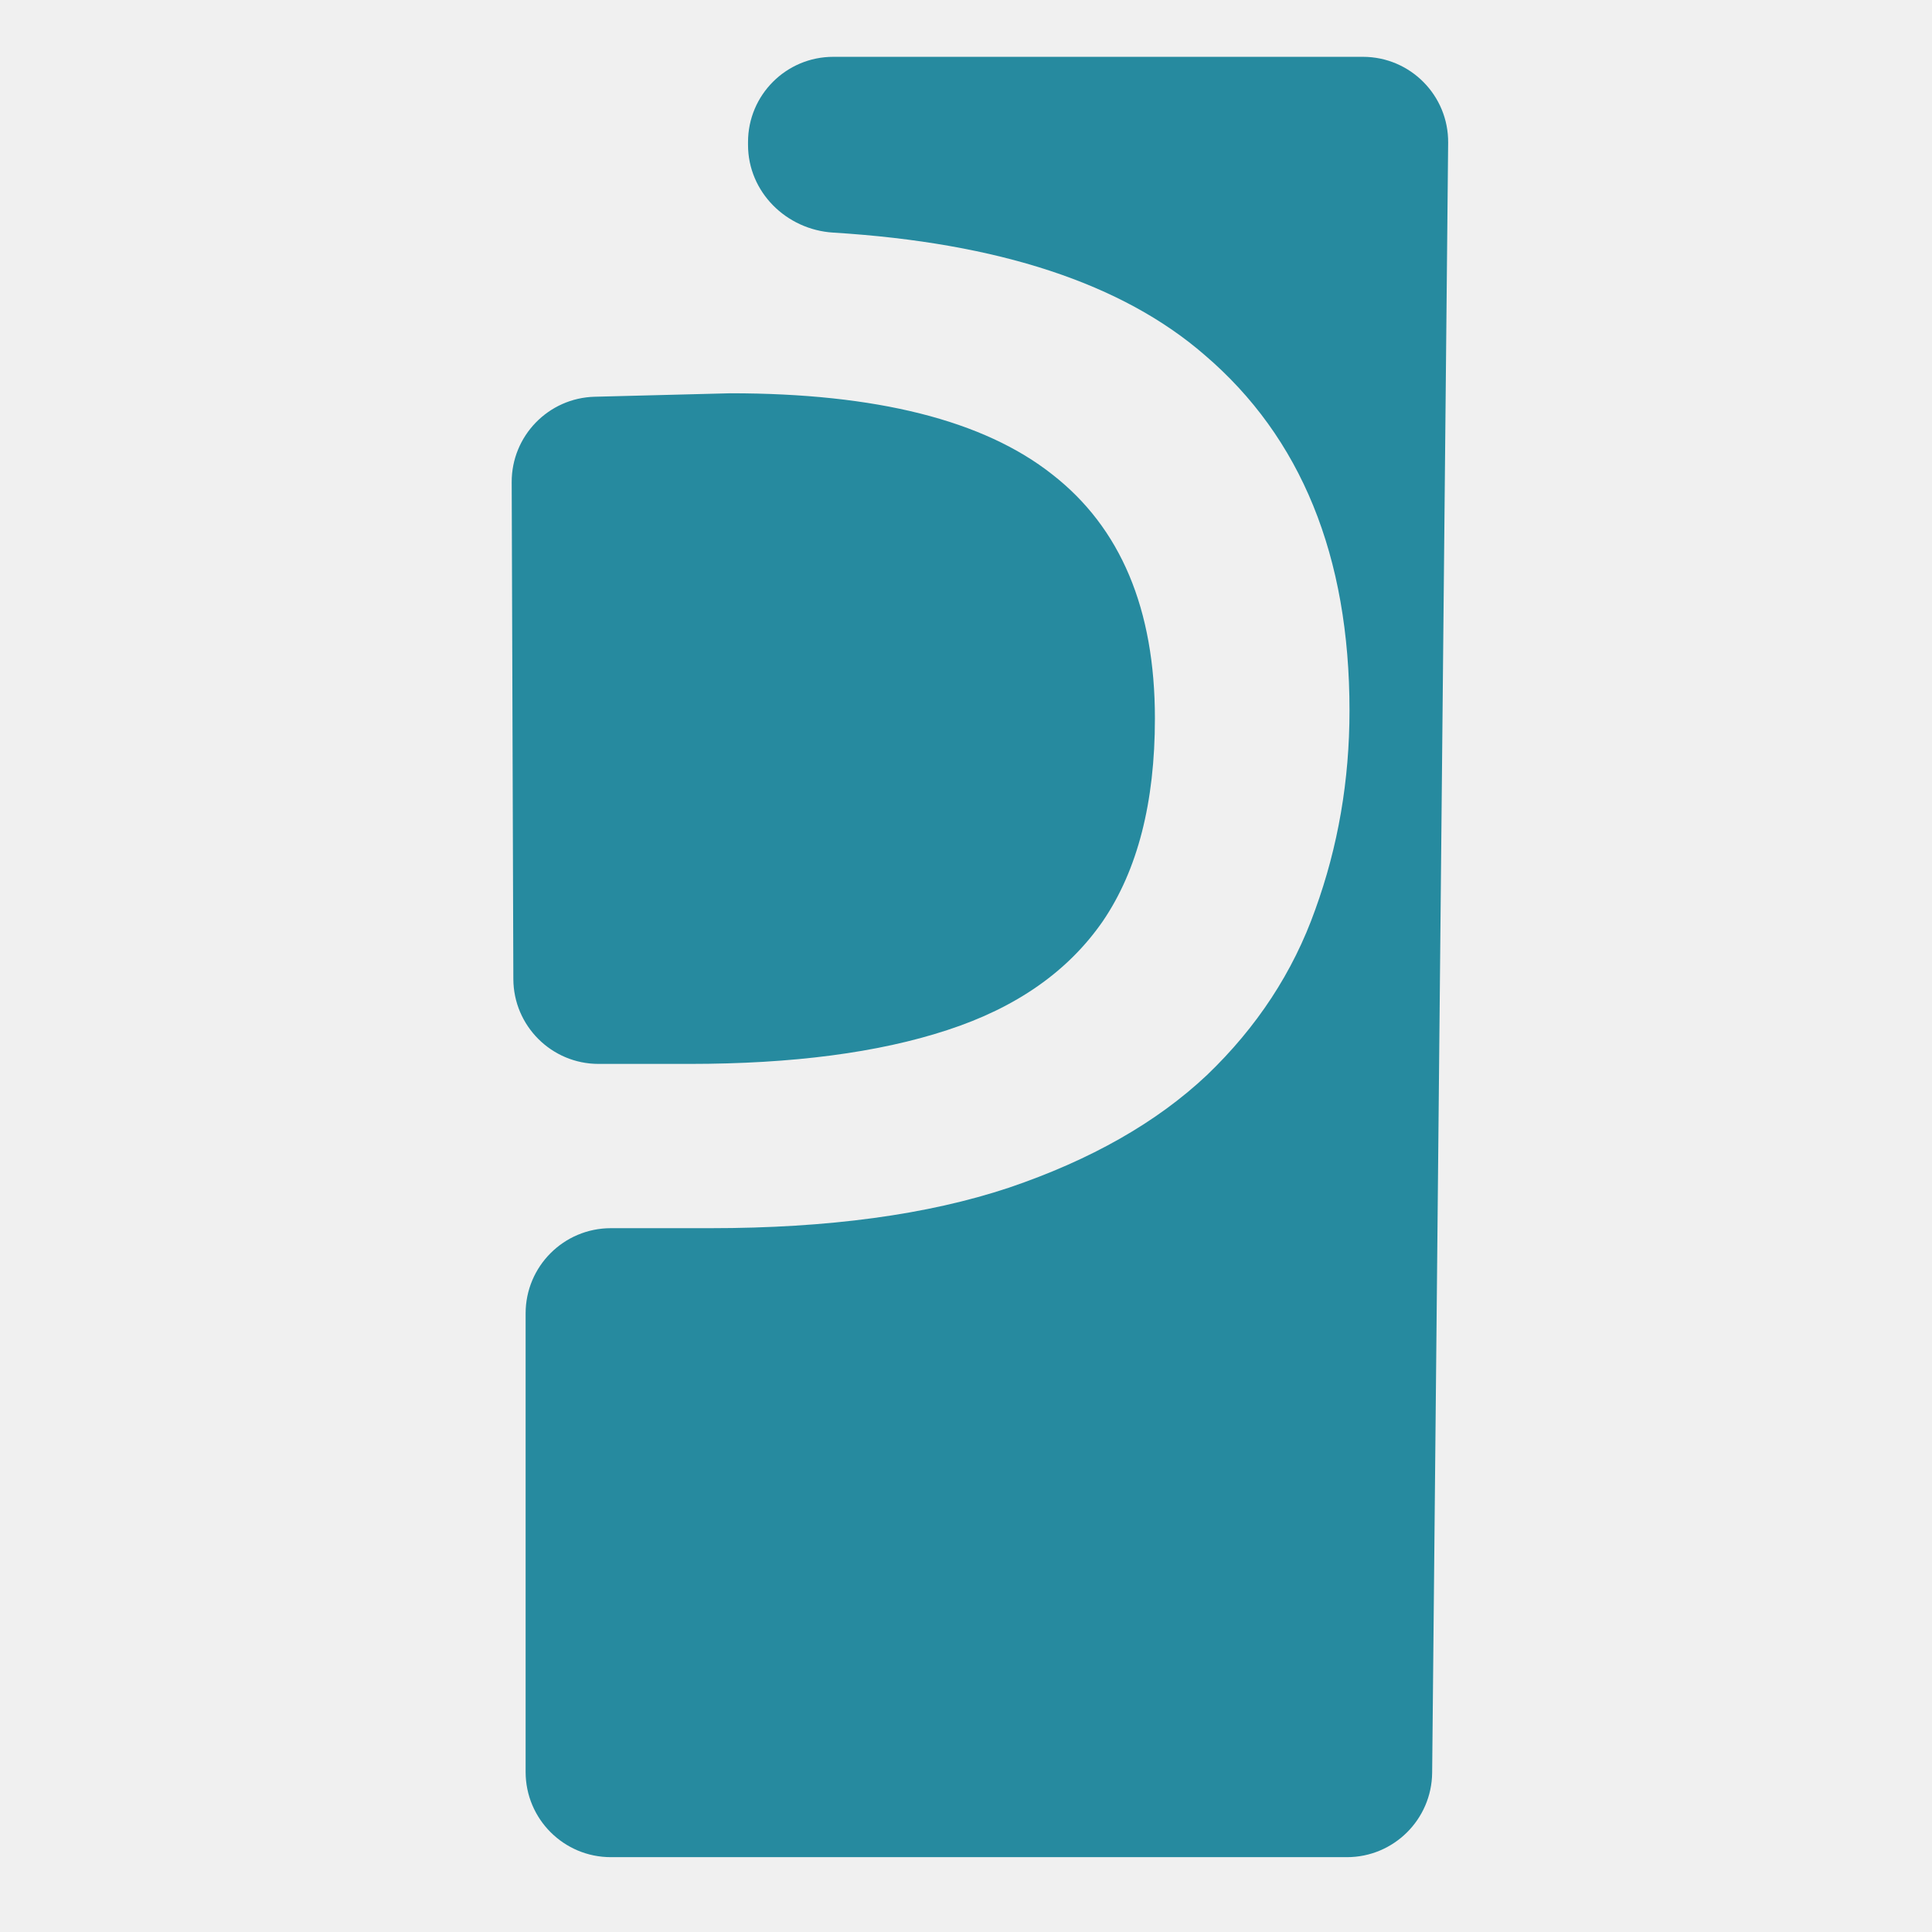
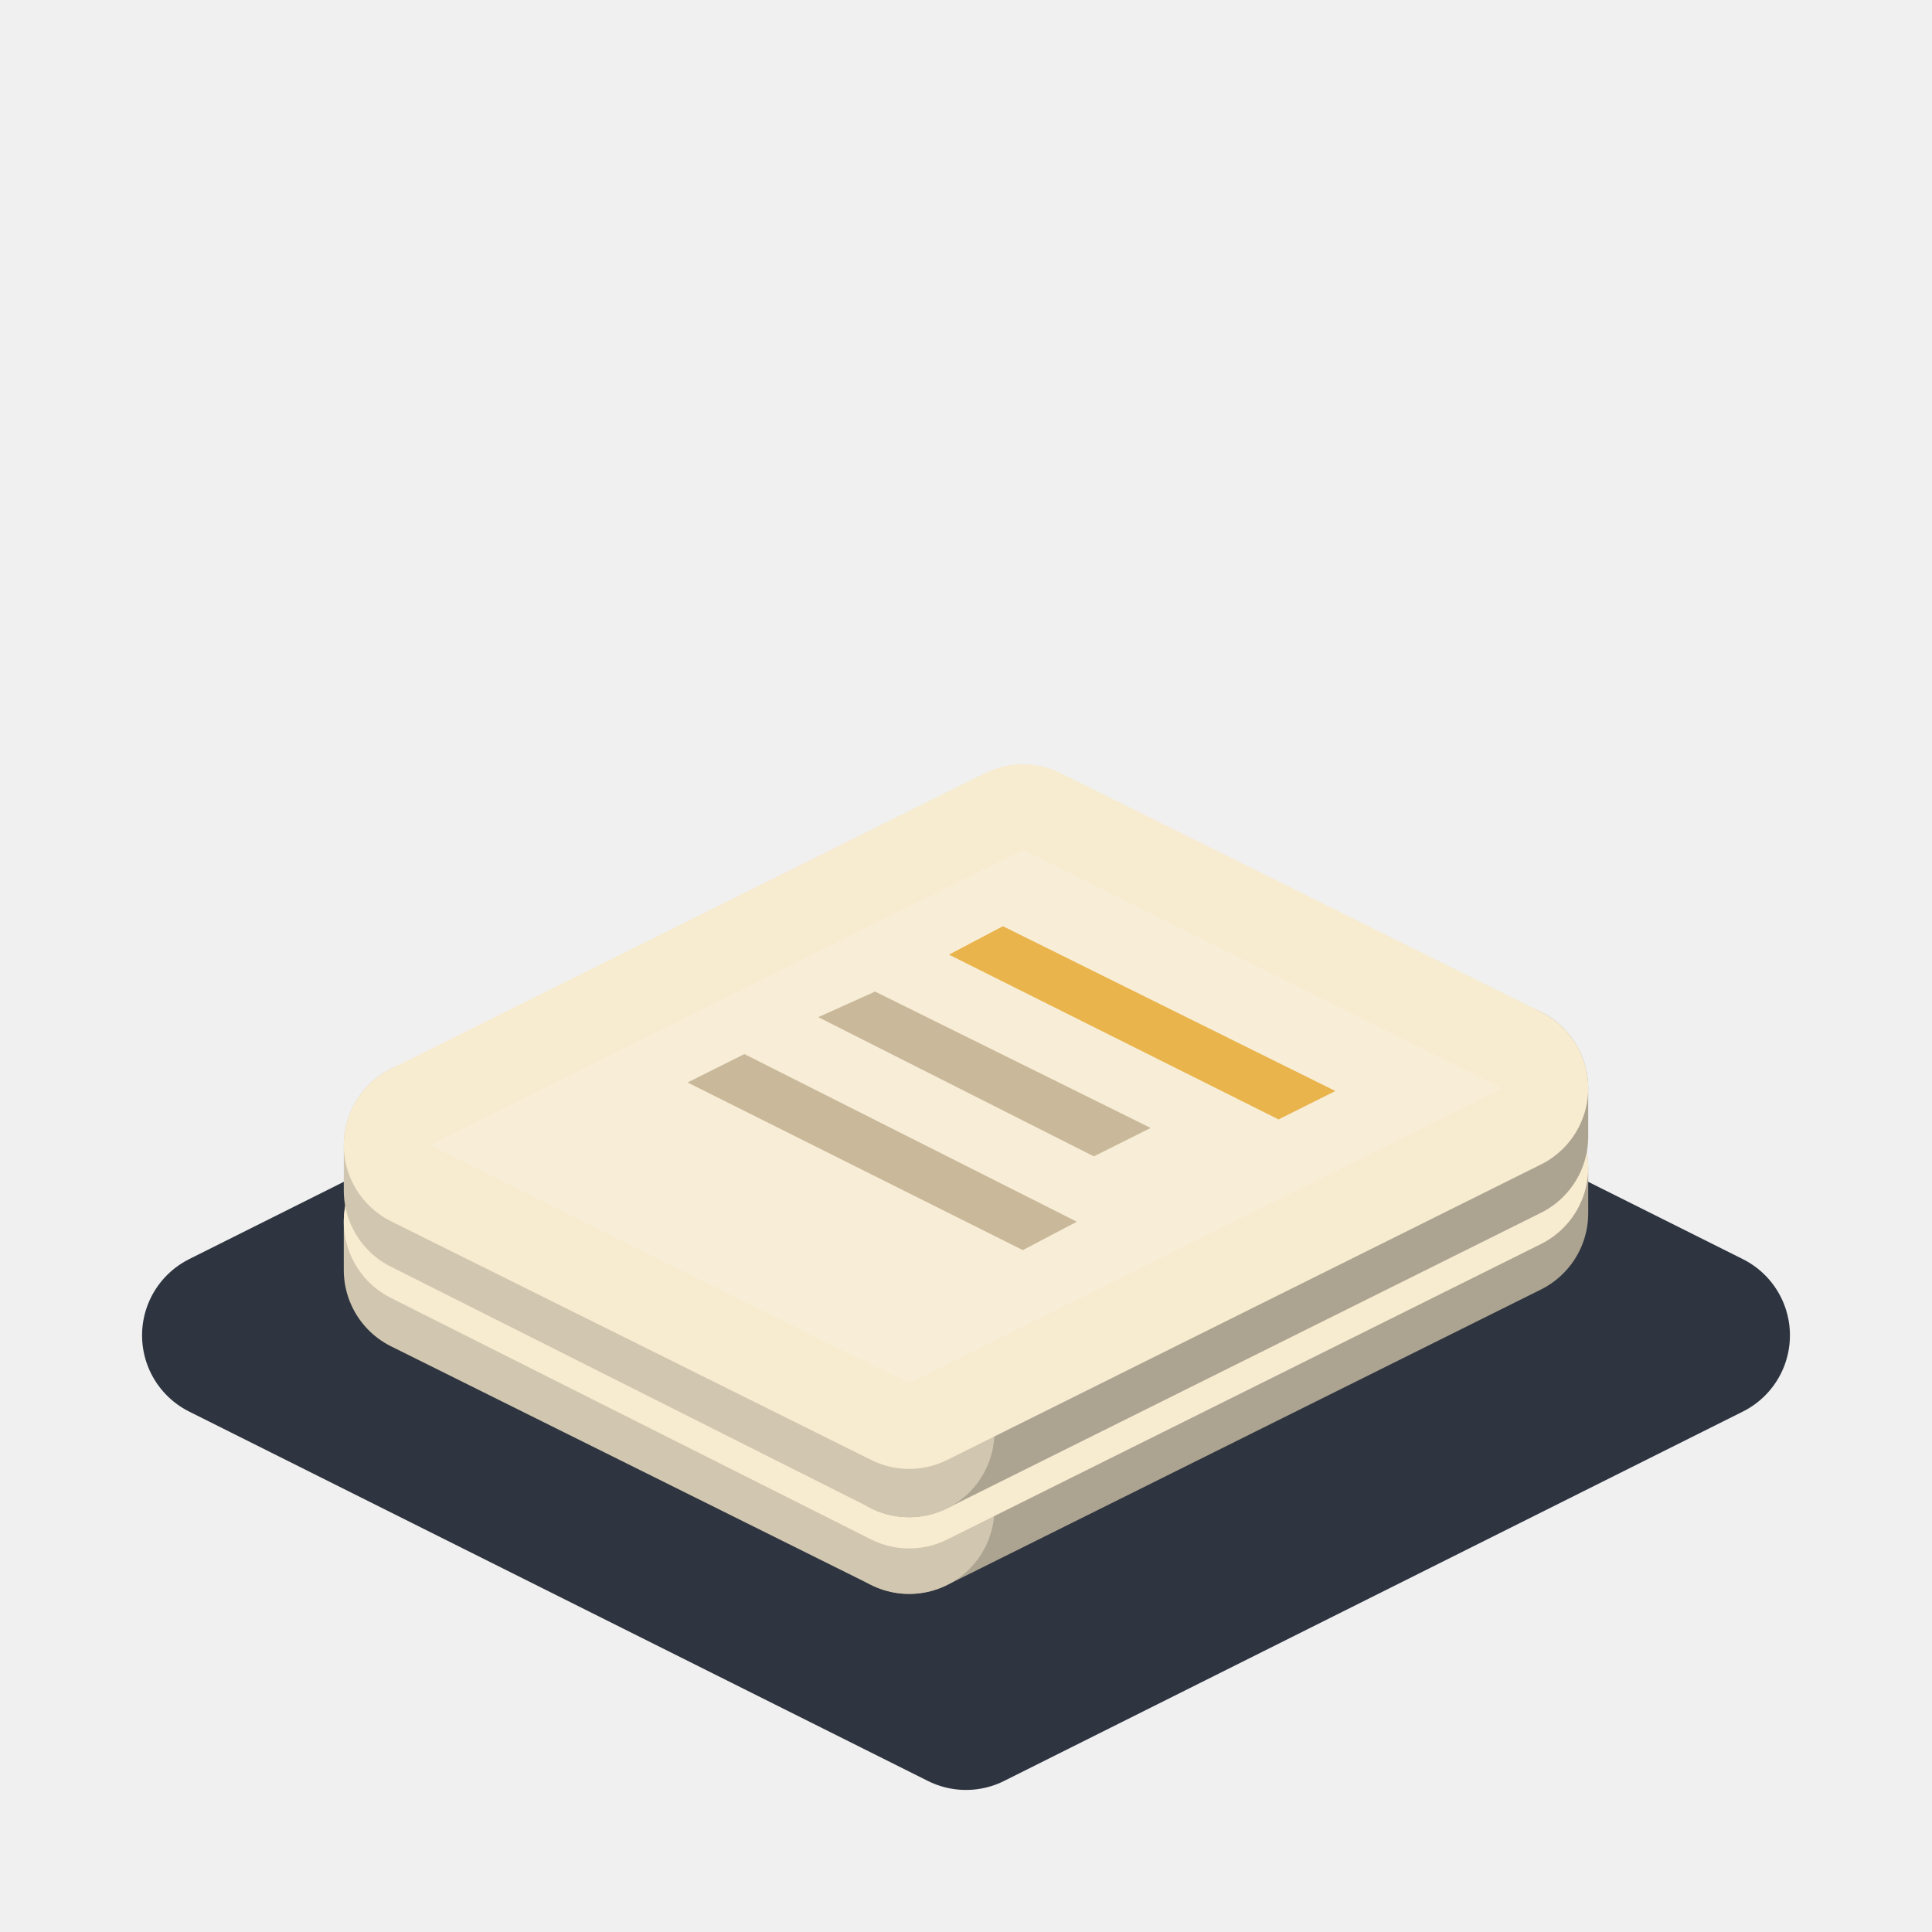
<svg xmlns="http://www.w3.org/2000/svg" width="68" height="68" viewBox="0 0 68 68" fill="none">
-   <path d="M26.328 5.099C26.328 6.756 27.674 8.086 29.328 8.187C35.147 8.544 39.505 9.98 42.4 12.495C45.798 15.399 47.498 19.571 47.498 25.01C47.498 27.465 47.096 29.802 46.291 32.02C45.513 34.211 44.242 36.152 42.478 37.842C40.713 39.505 38.392 40.825 35.512 41.802C32.658 42.753 29.156 43.228 25.005 43.228H21.5C19.843 43.228 18.5 44.571 18.5 46.228V62.366C18.5 64.023 19.843 65.366 21.5 65.366H47.407C49.052 65.366 50.39 64.041 50.407 62.396L50.97 5.029C50.987 3.361 49.639 2 47.97 2H29.328C27.671 2 26.328 3.343 26.328 5V5.099ZM25.705 13.842L20.933 13.964C19.302 14.006 18.004 15.343 18.01 16.973L18.068 34.456C18.073 36.109 19.415 37.446 21.068 37.446H24.265C27.897 37.446 30.92 37.05 33.333 36.258C35.771 35.465 37.6 34.185 38.82 32.416C40.039 30.621 40.649 28.244 40.649 25.287C40.649 21.433 39.442 18.568 37.029 16.693C34.617 14.792 30.842 13.842 25.705 13.842Z" fill="#268A9F" />
+   <path d="M34.0 34.0 L60.0 47.0 L34.0 60.0 L8.0 47.0 Z" fill="#2F3540" stroke="#2F3540" stroke-width="6" stroke-linejoin="round" />
+   <path d="M52.9 42.7 L32.0 53.1 L32.0 51.5 L52.9 41.1 Z" fill="#ACA491" stroke="#ACA491" stroke-width="6" stroke-linejoin="round" />
+   <path d="M15.1 44.7 L32.0 53.1 L32.0 51.5 L15.1 43.0 Z" fill="#D1C7B0" stroke="#D1C7B0" stroke-width="6" stroke-linejoin="round" />
+   <path d="M36.0 32.6 L52.9 41.1 L32.0 51.5 L15.1 43.0 Z" fill="#F7EBD0" stroke="#F7EBD0" stroke-width="6" stroke-linejoin="round" />
+   <path d="M36.0 32.6 L52.9 41.1 L32.0 51.5 L15.1 43.0 Z" fill="#FFFFFF" fill-opacity=".12" />
+   <path d="M52.9 40.0 L32.0 50.4 L32.0 48.7 L52.9 38.3 Z" fill="#ACA491" stroke="#ACA491" stroke-width="6" stroke-linejoin="round" />
+   <path d="M15.1 41.9 L32.0 50.4 L32.0 48.7 L15.1 40.3 Z" fill="#D1C7B0" stroke="#D1C7B0" stroke-width="6" stroke-linejoin="round" />
+   <path d="M36.0 29.9 L52.9 38.3 L32.0 48.7 L15.1 40.3 Z" fill="#F7EBD0" stroke="#F7EBD0" stroke-width="6" stroke-linejoin="round" />
+   <path d="M36.0 29.9 L52.9 38.3 L32.0 48.7 L15.1 40.3 Z" fill="#FFFFFF" fill-opacity=".12" />
+   <path d="M35.3 32.6 L47.0 38.4 L45.0 39.4 L33.4 33.6 Z" fill="#E9B44C" />
+   <path d="M30.8 34.9 L40.5 39.7 L38.5 40.7 L28.8 35.8 Z" fill="#C9B99A" />
+   <path d="M26.2 37.1 L37.9 43.0 L36.0 44.0 L24.2 38.1 Z" fill="#C9B99A" />
</svg>
